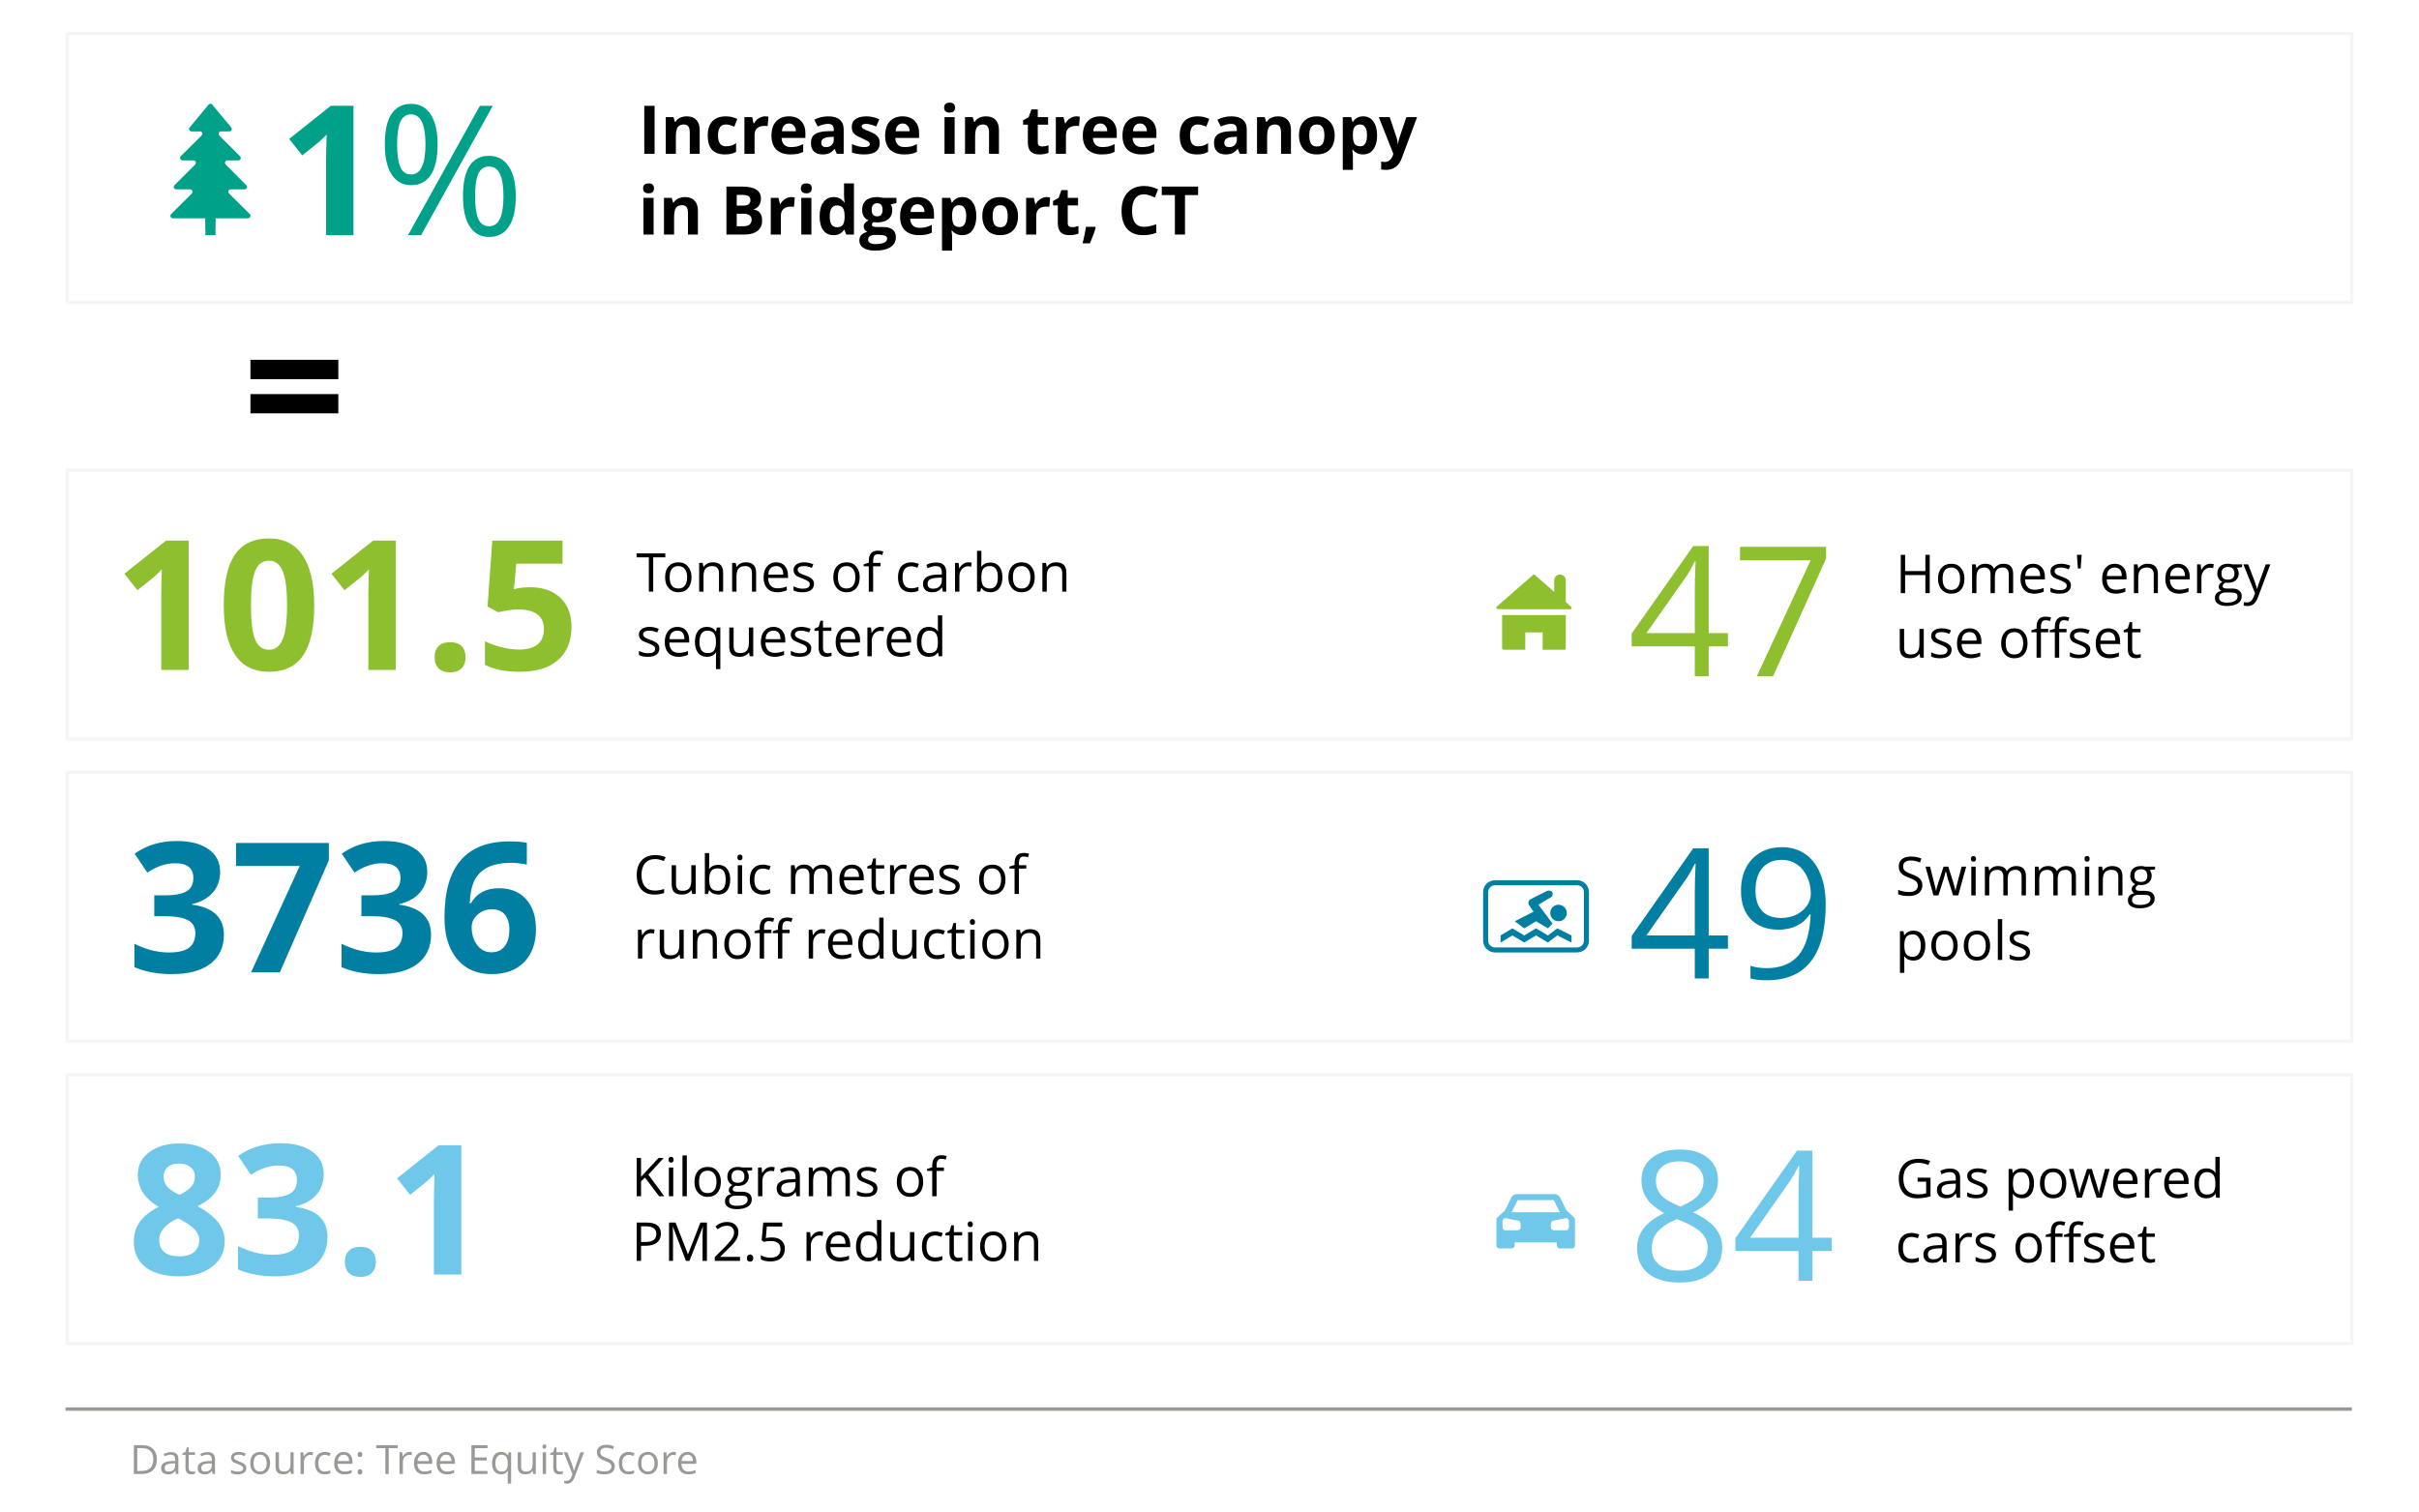
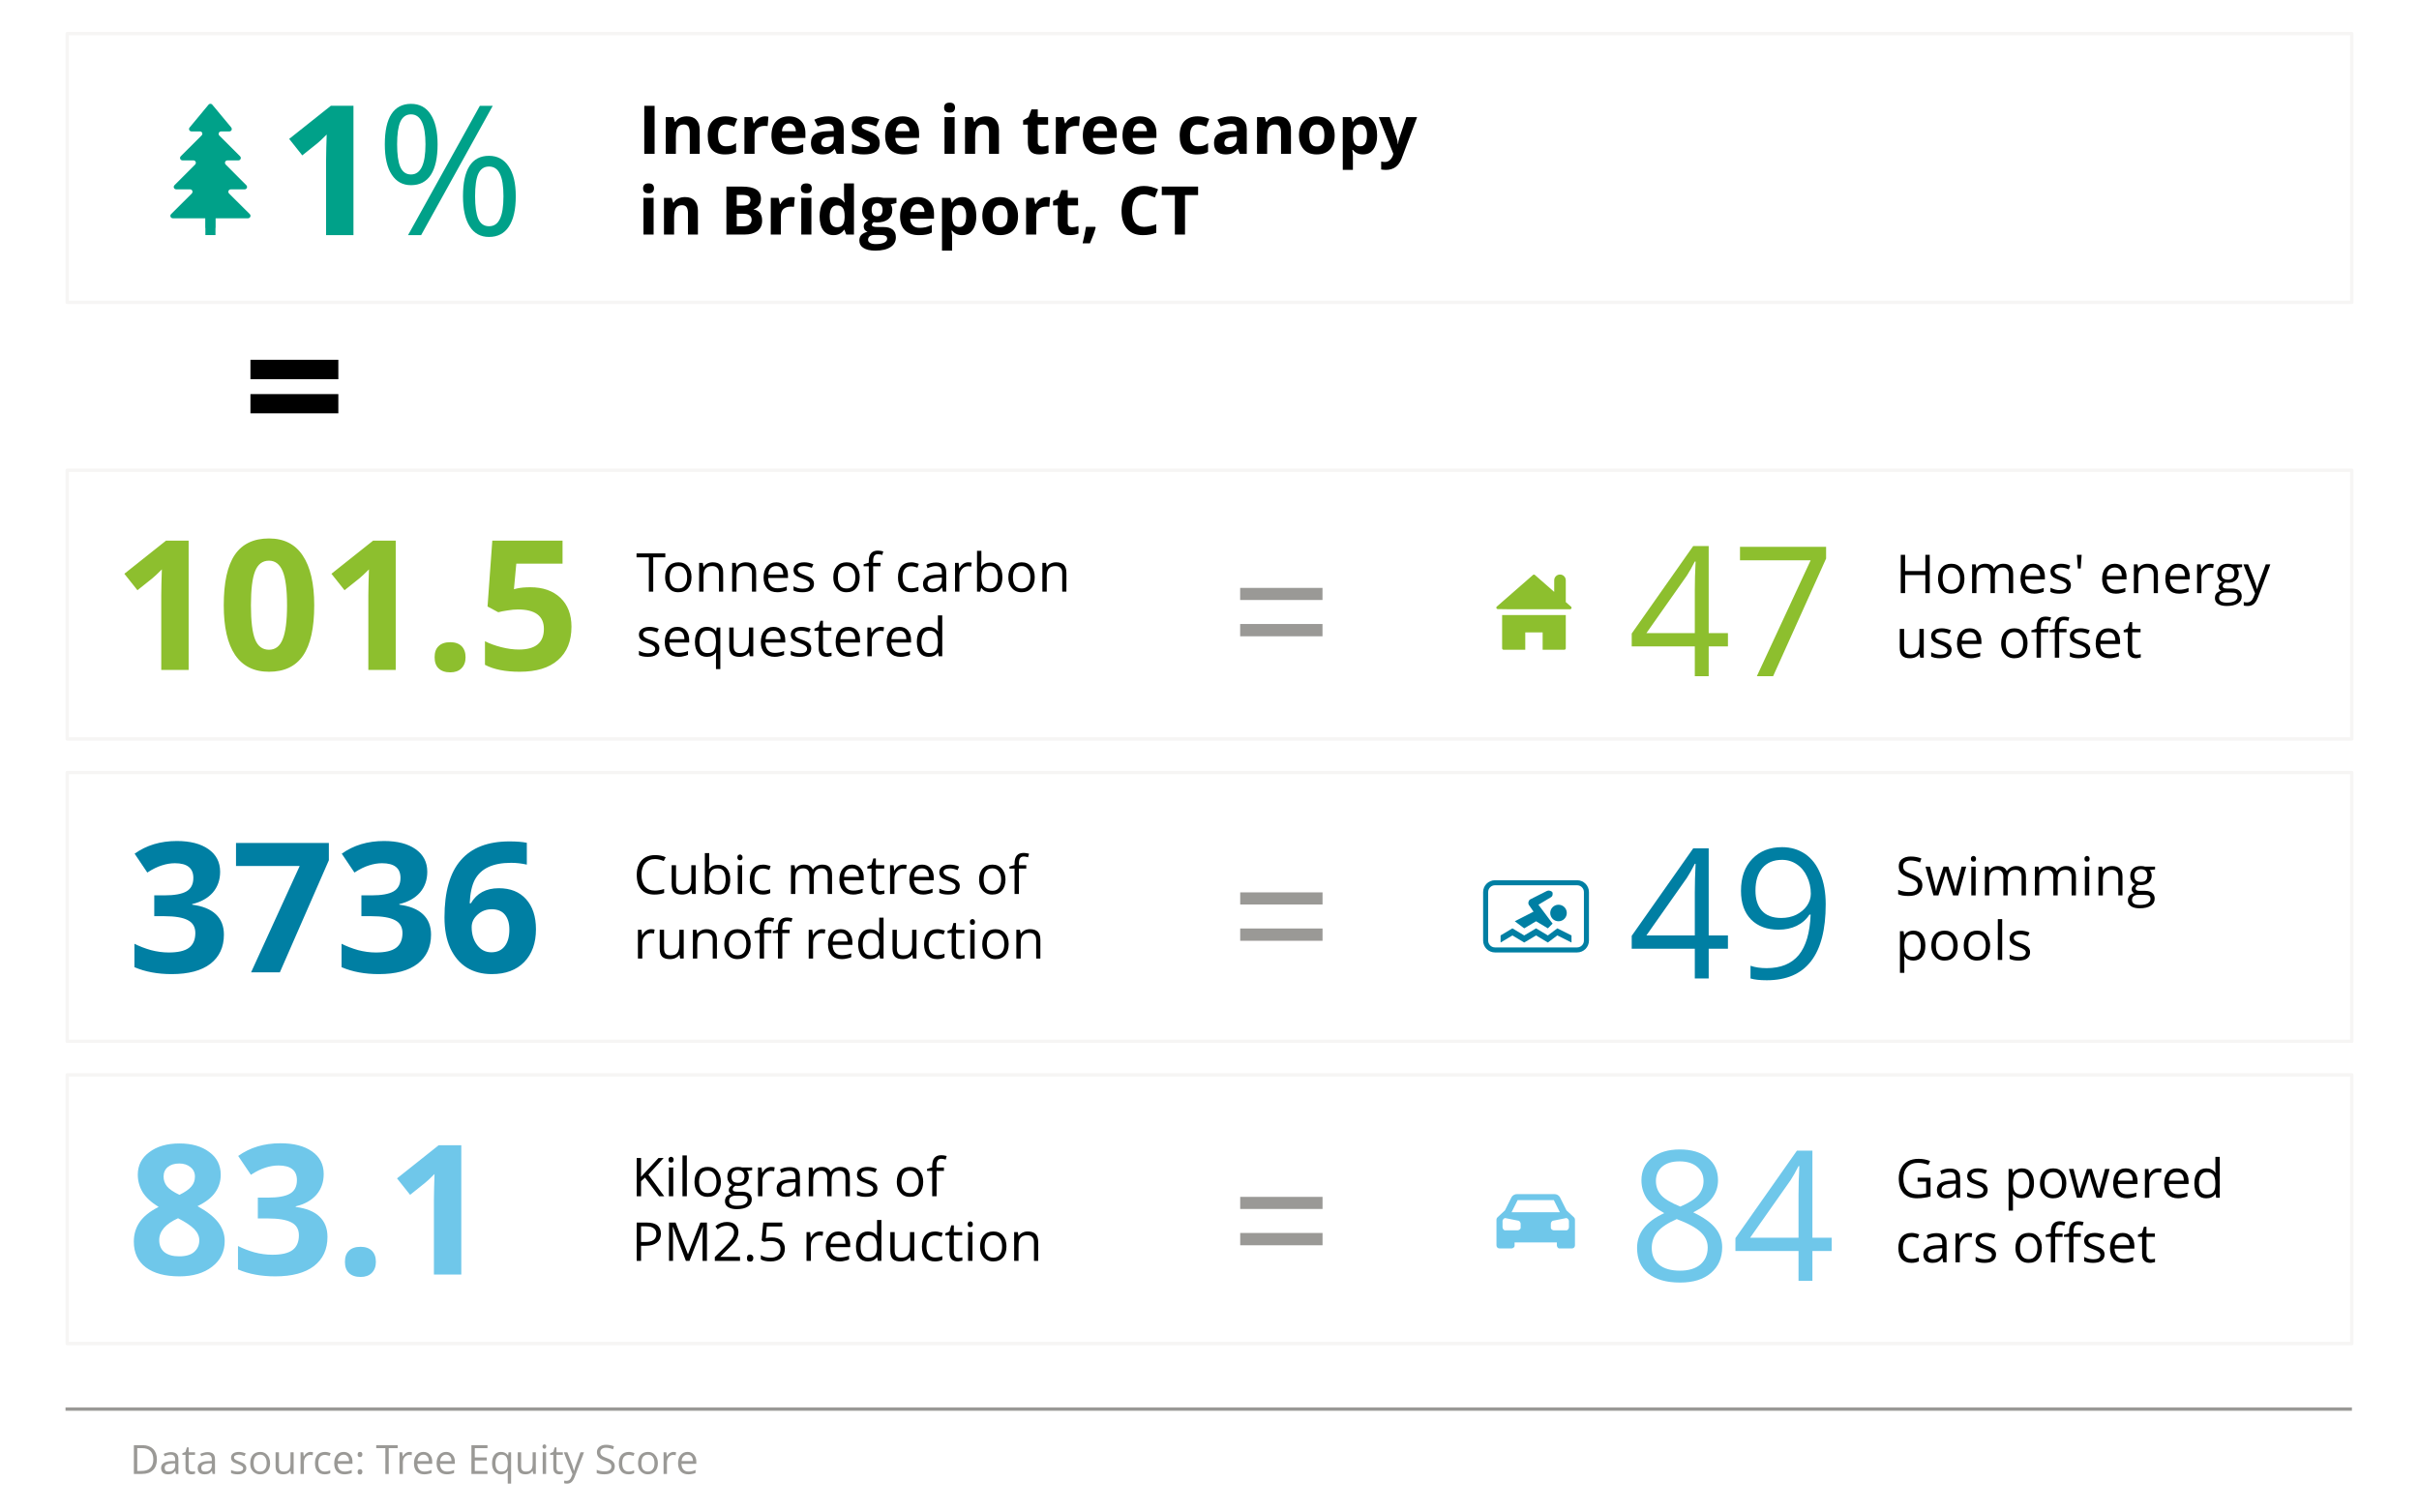
<svg xmlns="http://www.w3.org/2000/svg" width="720" height="450" viewBox="0 0 190.5 119.062" version="1.1" id="svg1">
  <defs id="defs1" />
  <g id="layer1">
    <rect style="fill:none;fill-opacity:1;fill-rule:evenodd;stroke:#007fa3;stroke-width:0.397;stroke-linecap:round;stroke-linejoin:round;stroke-dasharray:none;stroke-opacity:1;paint-order:markers fill stroke" id="rect11" width="7.937" height="5.292" x="116.997" y="69.534" rx="0.734" ry="0.734" />
    <text xml:space="preserve" style="font-size:14.287px;line-height:1.2;font-family:sans-serif;-inkscape-font-specification:'sans-serif, Normal';display:inline;fill:#00a189;fill-opacity:1;stroke-width:0.359" x="21.928" y="18.521" id="text4-1-7-0">
      <tspan style="font-style:normal;font-variant:normal;font-weight:bold;font-stretch:normal;font-size:14.287px;font-family:'Open Sans';-inkscape-font-specification:'Open Sans, Bold';font-variant-ligatures:normal;font-variant-caps:normal;font-variant-numeric:normal;font-variant-east-asian:normal;fill:#00a189;fill-opacity:1;stroke-width:0.359" x="21.928" y="18.521" id="tspan6">1</tspan>
    </text>
    <text xml:space="preserve" style="font-size:14.287px;line-height:1.2;font-family:sans-serif;-inkscape-font-specification:'sans-serif, Normal';display:inline;fill:#000000;fill-opacity:1;stroke-width:0.359" x="19.114" y="35.481" id="text4-1-7-0-8">
      <tspan style="font-style:normal;font-variant:normal;font-weight:bold;font-stretch:normal;font-size:14.287px;font-family:'Open Sans';-inkscape-font-specification:'Open Sans, Bold';font-variant-ligatures:normal;font-variant-caps:normal;font-variant-numeric:normal;font-variant-east-asian:normal;fill:#000000;fill-opacity:1;stroke-width:0.359" x="19.114" y="35.481" id="tspan6-68">=</tspan>
+     </text>
+     <text xml:space="preserve" style="font-size:14.287px;line-height:1.2;font-family:sans-serif;-inkscape-font-specification:'sans-serif, Normal';display:inline;fill:#9a9996;fill-opacity:1;stroke-width:0.359" x="96.836" y="53.248" id="text4-1-7-0-8-5">
+       <tspan style="font-style:normal;font-variant:normal;font-weight:normal;font-stretch:normal;font-size:14.287px;font-family:'Open Sans';-inkscape-font-specification:'Open Sans, Bold';font-variant-ligatures:normal;font-variant-caps:normal;font-variant-numeric:normal;font-variant-east-asian:normal;fill:#9a9996;fill-opacity:1;stroke-width:0.359" x="96.836" y="53.248" id="tspan6-68-3">=</tspan>
+     </text>
+     <text xml:space="preserve" style="font-size:14.287px;line-height:1.2;font-family:sans-serif;-inkscape-font-specification:'sans-serif, Normal';display:inline;fill:#9a9996;fill-opacity:1;stroke-width:0.359" x="96.84" y="77.232" id="text4-1-7-0-8-5-9">
+       <tspan style="font-style:normal;font-variant:normal;font-weight:normal;font-stretch:normal;font-size:14.287px;font-family:'Open Sans';-inkscape-font-specification:'Open Sans, Bold';font-variant-ligatures:normal;font-variant-caps:normal;font-variant-numeric:normal;font-variant-east-asian:normal;fill:#9a9996;fill-opacity:1;stroke-width:0.359" x="96.84" y="77.232" id="tspan6-68-3-1">=</tspan>
+     </text>
+     <text xml:space="preserve" style="font-size:14.287px;line-height:1.2;font-family:sans-serif;-inkscape-font-specification:'sans-serif, Normal';display:inline;fill:#9a9996;fill-opacity:1;stroke-width:0.359" x="96.84" y="101.216" id="text4-1-7-0-8-5-9-3">
+       <tspan style="font-style:normal;font-variant:normal;font-weight:normal;font-stretch:normal;font-size:14.287px;font-family:'Open Sans';-inkscape-font-specification:'Open Sans, Bold';font-variant-ligatures:normal;font-variant-caps:normal;font-variant-numeric:normal;font-variant-east-asian:normal;fill:#9a9996;fill-opacity:1;stroke-width:0.359" x="96.84" y="101.216" id="tspan6-68-3-1-6">=</tspan>
    </text>
    <path style="fill:#ab1368;fill-opacity:1;stroke:#00a189;stroke-width:0.794;stroke-linecap:butt;stroke-linejoin:miter;stroke-dasharray:none;stroke-opacity:1" d="M 16.572,18.517 V 8.9" id="path1-2-6" />
    <text xml:space="preserve" style="font-size:5.292px;line-height:1.2;font-family:sans-serif;-inkscape-font-specification:'sans-serif, Normal';display:inline;fill:#000000;stroke-width:0.265" x="50.271" y="12.118" id="text4-1-7-0-1">
      <tspan style="font-style:normal;font-variant:normal;font-weight:bold;font-stretch:normal;font-size:5.292px;font-family:'Open Sans';-inkscape-font-specification:'Open Sans, Bold';font-variant-ligatures:normal;font-variant-caps:normal;font-variant-numeric:normal;font-variant-east-asian:normal;fill:#000000;stroke-width:0.265" x="50.271" y="12.118" id="tspan1">Increase in tree canopy</tspan>
      <tspan style="font-style:normal;font-variant:normal;font-weight:bold;font-stretch:normal;font-size:5.292px;font-family:'Open Sans';-inkscape-font-specification:'Open Sans, Bold';font-variant-ligatures:normal;font-variant-caps:normal;font-variant-numeric:normal;font-variant-east-asian:normal;fill:#000000;stroke-width:0.265" x="50.271" y="18.475" id="tspan10">in Bridgeport, CT</tspan>
    </text>
    <text xml:space="preserve" style="font-size:14.287px;line-height:1.2;font-family:sans-serif;-inkscape-font-specification:'sans-serif, Normal';display:inline;fill:#8dbf2e;fill-opacity:1;stroke-width:0.359" x="8.951" y="52.776" id="text4-1-7-0-3">
      <tspan style="font-style:normal;font-variant:normal;font-weight:bold;font-stretch:normal;font-size:14.287px;font-family:'Open Sans';-inkscape-font-specification:'Open Sans, Bold';font-variant-ligatures:normal;font-variant-caps:normal;font-variant-numeric:normal;font-variant-east-asian:normal;fill:#8dbf2e;fill-opacity:1;stroke-width:0.359" x="8.951" y="52.776" id="tspan6-6">101.5</tspan>
    </text>
    <text xml:space="preserve" style="font-size:14.287px;line-height:1.2;font-family:sans-serif;-inkscape-font-specification:'sans-serif, Normal';display:inline;fill:#8dbf2e;fill-opacity:1;stroke-width:0.359" x="128.202" y="53.261" id="text4-1-7-0-3-6">
      <tspan style="font-style:normal;font-variant:normal;font-weight:normal;font-stretch:normal;font-size:14.287px;font-family:'Open Sans';-inkscape-font-specification:'Open Sans, Bold';font-variant-ligatures:normal;font-variant-caps:normal;font-variant-numeric:normal;font-variant-east-asian:normal;fill:#8dbf2e;fill-opacity:1;stroke-width:0.359" x="128.202" y="53.261" id="tspan6-6-8">47</tspan>
    </text>
    <text xml:space="preserve" style="font-size:4.233px;line-height:1.2;font-family:sans-serif;-inkscape-font-specification:'sans-serif, Normal';display:inline;fill:#000000;stroke-width:0.265" x="50.099" y="46.608" id="text4-1-7-0-1-0">
      <tspan style="font-style:normal;font-variant:normal;font-weight:normal;font-stretch:normal;font-size:4.233px;font-family:'Open Sans';-inkscape-font-specification:'Open Sans, Bold';font-variant-ligatures:normal;font-variant-caps:normal;font-variant-numeric:normal;font-variant-east-asian:normal;fill:#000000;stroke-width:0.265" x="50.099" y="46.608" id="tspan2">Tonnes of carbon</tspan>
      <tspan style="font-style:normal;font-variant:normal;font-weight:normal;font-stretch:normal;font-size:4.233px;font-family:'Open Sans';-inkscape-font-specification:'Open Sans, Bold';font-variant-ligatures:normal;font-variant-caps:normal;font-variant-numeric:normal;font-variant-east-asian:normal;fill:#000000;stroke-width:0.265" x="50.099" y="51.693" id="tspan3">sequestered</tspan>
    </text>
    <text xml:space="preserve" style="font-size:4.233px;line-height:1.2;font-family:sans-serif;-inkscape-font-specification:'sans-serif, Normal';display:inline;fill:#000000;stroke-width:0.265" x="149.264" y="46.72" id="text4-1-7-0-1-0-6">
      <tspan style="font-style:normal;font-variant:normal;font-weight:normal;font-stretch:normal;font-size:4.233px;font-family:'Open Sans';-inkscape-font-specification:'Open Sans, Bold';font-variant-ligatures:normal;font-variant-caps:normal;font-variant-numeric:normal;font-variant-east-asian:normal;fill:#000000;stroke-width:0.265" x="149.264" y="46.72" id="tspan4">Homes' energy </tspan>
      <tspan style="font-style:normal;font-variant:normal;font-weight:normal;font-stretch:normal;font-size:4.233px;font-family:'Open Sans';-inkscape-font-specification:'Open Sans, Bold';font-variant-ligatures:normal;font-variant-caps:normal;font-variant-numeric:normal;font-variant-east-asian:normal;fill:#000000;stroke-width:0.265" x="149.264" y="51.805" id="tspan11">use offset</tspan>
    </text>
    <text xml:space="preserve" style="font-size:3.175px;line-height:1;font-family:Ubuntu;-inkscape-font-specification:Ubuntu;display:inline;fill:#666666;stroke:none;stroke-width:0.265;stroke-linecap:square;stroke-miterlimit:10" x="10.23" y="116.101" id="text13-1-9-2-4">
      <tspan style="font-style:normal;font-variant:normal;font-weight:normal;font-stretch:normal;font-size:3.175px;line-height:1;font-family:'Open Sans';-inkscape-font-specification:'Open Sans, Normal';font-variant-ligatures:normal;font-variant-caps:normal;font-variant-numeric:normal;font-variant-east-asian:normal;fill:#9a9996;stroke-width:0.265" x="10.23" y="116.101" id="tspan14-2-7-6-4">Data source: Tree Equity Score</tspan>
    </text>
    <rect style="fill:none;fill-opacity:1;fill-rule:evenodd;stroke:#f6f5f4;stroke-width:0.265;stroke-linecap:round;stroke-linejoin:round;stroke-dasharray:none;stroke-opacity:1;paint-order:markers fill stroke" id="rect4" width="179.917" height="21.167" x="5.292" y="37.042" />
    <rect style="fill:none;fill-opacity:1;fill-rule:evenodd;stroke:#f6f5f4;stroke-width:0.265;stroke-linecap:round;stroke-linejoin:round;stroke-dasharray:none;stroke-opacity:1;paint-order:markers fill stroke" id="rect4-7" width="179.917" height="21.167" x="5.292" y="2.646" />
    <text xml:space="preserve" style="font-size:14.287px;line-height:1.2;font-family:sans-serif;-inkscape-font-specification:'sans-serif, Normal';display:inline;fill:#007fa3;fill-opacity:1;stroke-width:0.359" x="10.039" y="76.589" id="text4-1-7-0-3-1">
      <tspan style="font-style:normal;font-variant:normal;font-weight:bold;font-stretch:normal;font-size:14.287px;font-family:'Open Sans';-inkscape-font-specification:'Open Sans, Bold';font-variant-ligatures:normal;font-variant-caps:normal;font-variant-numeric:normal;font-variant-east-asian:normal;fill:#007fa3;fill-opacity:1;stroke-width:0.359" x="10.039" y="76.589" id="tspan6-6-1">3736</tspan>
    </text>
    <text xml:space="preserve" style="font-size:14.287px;line-height:1.2;font-family:sans-serif;-inkscape-font-specification:'sans-serif, Normal';display:inline;fill:#007fa3;fill-opacity:1;stroke-width:0.359" x="128.202" y="77.074" id="text4-1-7-0-3-6-5">
      <tspan style="font-style:normal;font-variant:normal;font-weight:normal;font-stretch:normal;font-size:14.287px;font-family:'Open Sans';-inkscape-font-specification:'Open Sans, Bold';font-variant-ligatures:normal;font-variant-caps:normal;font-variant-numeric:normal;font-variant-east-asian:normal;fill:#007fa3;fill-opacity:1;stroke-width:0.359" x="128.202" y="77.074" id="tspan6-6-8-9">49</tspan>
    </text>
    <text xml:space="preserve" style="font-size:4.233px;line-height:1.2;font-family:sans-serif;-inkscape-font-specification:'sans-serif, Normal';display:inline;fill:#000000;stroke-width:0.265" x="49.877" y="70.42" id="text4-1-7-0-1-0-7">
      <tspan style="font-style:normal;font-variant:normal;font-weight:normal;font-stretch:normal;font-size:4.233px;font-family:'Open Sans';-inkscape-font-specification:'Open Sans, Bold';font-variant-ligatures:normal;font-variant-caps:normal;font-variant-numeric:normal;font-variant-east-asian:normal;fill:#000000;stroke-width:0.265" x="49.877" y="70.42" id="tspan3-6">Cubic metres of</tspan>
      <tspan style="font-style:normal;font-variant:normal;font-weight:normal;font-stretch:normal;font-size:4.233px;font-family:'Open Sans';-inkscape-font-specification:'Open Sans, Bold';font-variant-ligatures:normal;font-variant-caps:normal;font-variant-numeric:normal;font-variant-east-asian:normal;fill:#000000;stroke-width:0.265" x="49.877" y="75.505" id="tspan5">runoff reduction</tspan>
    </text>
    <text xml:space="preserve" style="font-size:4.233px;line-height:1.2;font-family:sans-serif;-inkscape-font-specification:'sans-serif, Normal';display:inline;fill:#000000;stroke-width:0.265" x="149.264" y="70.532" id="text4-1-7-0-1-0-6-7">
      <tspan style="font-style:normal;font-variant:normal;font-weight:normal;font-stretch:normal;font-size:4.233px;font-family:'Open Sans';-inkscape-font-specification:'Open Sans, Bold';font-variant-ligatures:normal;font-variant-caps:normal;font-variant-numeric:normal;font-variant-east-asian:normal;fill:#000000;stroke-width:0.265" x="149.264" y="70.532" id="tspan4-6">Swimming</tspan>
      <tspan style="font-style:normal;font-variant:normal;font-weight:normal;font-stretch:normal;font-size:4.233px;font-family:'Open Sans';-inkscape-font-specification:'Open Sans, Bold';font-variant-ligatures:normal;font-variant-caps:normal;font-variant-numeric:normal;font-variant-east-asian:normal;fill:#000000;stroke-width:0.265" x="149.264" y="75.618" id="tspan7">pools</tspan>
    </text>
    <rect style="fill:none;fill-opacity:1;fill-rule:evenodd;stroke:#f6f5f4;stroke-width:0.265;stroke-linecap:round;stroke-linejoin:round;stroke-dasharray:none;stroke-opacity:1;paint-order:markers fill stroke" id="rect4-5" width="179.917" height="21.167" x="5.292" y="60.854" />
    <text xml:space="preserve" style="font-size:14.287px;line-height:1.2;font-family:sans-serif;-inkscape-font-specification:'sans-serif, Normal';display:inline;fill:#6fc7ea;fill-opacity:1;stroke-width:0.359" x="10.039" y="100.401" id="text4-1-7-0-3-1-1">
      <tspan style="font-style:normal;font-variant:normal;font-weight:bold;font-stretch:normal;font-size:14.287px;font-family:'Open Sans';-inkscape-font-specification:'Open Sans, Bold';font-variant-ligatures:normal;font-variant-caps:normal;font-variant-numeric:normal;font-variant-east-asian:normal;fill:#6fc7ea;fill-opacity:1;stroke-width:0.359" x="10.039" y="100.401" id="tspan6-6-1-2">83.1</tspan>
    </text>
    <text xml:space="preserve" style="font-size:14.287px;line-height:1.2;font-family:sans-serif;-inkscape-font-specification:'sans-serif, Normal';display:inline;fill:#6fc7ea;fill-opacity:1;stroke-width:0.359" x="128.202" y="100.886" id="text4-1-7-0-3-6-5-9">
      <tspan style="font-style:normal;font-variant:normal;font-weight:normal;font-stretch:normal;font-size:14.287px;font-family:'Open Sans';-inkscape-font-specification:'Open Sans, Bold';font-variant-ligatures:normal;font-variant-caps:normal;font-variant-numeric:normal;font-variant-east-asian:normal;fill:#6fc7ea;fill-opacity:1;stroke-width:0.359" x="128.202" y="100.886" id="tspan6-6-8-9-3">84</tspan>
    </text>
    <text xml:space="preserve" style="font-size:4.233px;line-height:1.2;font-family:sans-serif;-inkscape-font-specification:'sans-serif, Normal';display:inline;fill:#000000;stroke-width:0.265" x="49.72" y="94.233" id="text4-1-7-0-1-0-7-9">
      <tspan style="font-style:normal;font-variant:normal;font-weight:normal;font-stretch:normal;font-size:4.233px;font-family:'Open Sans';-inkscape-font-specification:'Open Sans, Bold';font-variant-ligatures:normal;font-variant-caps:normal;font-variant-numeric:normal;font-variant-east-asian:normal;fill:#000000;stroke-width:0.265" x="49.72" y="94.233" id="tspan5-8">Kilograms of</tspan>
      <tspan style="font-style:normal;font-variant:normal;font-weight:normal;font-stretch:normal;font-size:4.233px;font-family:'Open Sans';-inkscape-font-specification:'Open Sans, Bold';font-variant-ligatures:normal;font-variant-caps:normal;font-variant-numeric:normal;font-variant-east-asian:normal;fill:#000000;stroke-width:0.265" x="49.72" y="99.318" id="tspan8">PM2.5 reduction</tspan>
    </text>
    <text xml:space="preserve" style="font-size:4.233px;line-height:1.2;font-family:sans-serif;-inkscape-font-specification:'sans-serif, Normal';display:inline;fill:#000000;stroke-width:0.265" x="149.264" y="94.345" id="text4-1-7-0-1-0-6-7-8">
      <tspan style="font-style:normal;font-variant:normal;font-weight:normal;font-stretch:normal;font-size:4.233px;font-family:'Open Sans';-inkscape-font-specification:'Open Sans, Bold';font-variant-ligatures:normal;font-variant-caps:normal;font-variant-numeric:normal;font-variant-east-asian:normal;fill:#000000;stroke-width:0.265" x="149.264" y="94.345" id="tspan7-0">Gas powered</tspan>
      <tspan style="font-style:normal;font-variant:normal;font-weight:normal;font-stretch:normal;font-size:4.233px;font-family:'Open Sans';-inkscape-font-specification:'Open Sans, Bold';font-variant-ligatures:normal;font-variant-caps:normal;font-variant-numeric:normal;font-variant-east-asian:normal;fill:#000000;stroke-width:0.265" x="149.264" y="99.43" id="tspan9">cars offset</tspan>
    </text>
    <rect style="fill:none;fill-opacity:1;fill-rule:evenodd;stroke:#f6f5f4;stroke-width:0.265;stroke-linecap:round;stroke-linejoin:round;stroke-dasharray:none;stroke-opacity:1;paint-order:markers fill stroke" id="rect4-5-9" width="179.917" height="21.167" x="5.292" y="84.667" />
    <path stroke="#333333" stroke-width="0.172" stroke-linecap="butt" d="M 185.084,110.993 H 5.292" fill-rule="nonzero" id="path2-8-9-7-9" style="display:inline;fill:#9a9996;fill-opacity:1;stroke:#9a9996;stroke-width:0.265;stroke-linecap:square;stroke-miterlimit:10;stroke-dasharray:none;stroke-opacity:1" />
    <path id="path16388" d="m 121.938,70.148 c -0.042,0 -0.162,0.055 -0.162,0.055 l -1.237,0.625 c -0.165,0.066 -0.23,0.328 -0.131,0.46 l 0.361,0.524 -1.478,0.756 0.744,0.558 0.931,-0.558 0.931,0.558 0.373,-0.373 -1.117,-1.489 0.952,-0.569 c 0.197,-0.099 0.165,-0.262 0.165,-0.361 -0.001,-0.078 -0.134,-0.185 -0.332,-0.185 z m 0.797,1.117 c -0.36,0 -0.652,0.291 -0.652,0.652 0,0.36 0.292,0.652 0.652,0.652 0.36,0 0.652,-0.292 0.652,-0.652 0,-0.36 -0.291,-0.652 -0.652,-0.652 z m -3.631,1.861 -0.931,0.558 v 0.558 l 0.931,-0.558 0.931,0.558 0.931,-0.558 0.931,0.558 0.744,-0.558 1.117,0.558 v -0.558 l -1.117,-0.558 -0.744,0.558 -0.931,-0.558 -0.931,0.558 z" style="fill:#007fa3;fill-opacity:1;stroke-width:0.372" />
    <path d="m 118.294,51.067 c 0,0.063 0.051,0.114 0.114,0.114 h 1.709 v -1.368 h 1.368 v 1.368 h 1.709 c 0.063,0 0.114,-0.051 0.114,-0.114 v -2.621 h -5.014 z m 5.439,-3.269 -0.425,-0.373 v -1.714 c 0,-0.252 -0.204,-0.456 -0.456,-0.456 -0.252,0 -0.456,0.204 -0.456,0.456 v 0.912 l -1.512,-1.327 c -0.043,-0.046 -0.115,-0.048 -0.161,-0.005 l -0.005,0.005 -2.849,2.49 c -0.043,0.046 -0.041,0.118 0.005,0.161 0.021,0.019 0.048,0.03 0.076,0.031 l 0.799,0.011 h 4.899 c 0.063,2.11e-4 0.114,-0.051 0.114,-0.114 1.1e-4,-0.029 -0.011,-0.057 -0.031,-0.078 z" id="path1" style="fill:#8dbf2e;fill-opacity:1;stroke-width:0.456" />
    <path d="m 123.955,95.892 -0.59,-0.548 -0.523,-1.046 a 0.499,0.499 0 0 0 -0.428,-0.238 h -2.948 a 0.499,0.499 0 0 0 -0.428,0.238 l -0.523,1.046 -0.59,0.548 a 0.238,0.238 0 0 0 -0.076,0.174 v 2.035 a 0.238,0.238 0 0 0 0.238,0.238 h 0.951 c 0.095,0 0.238,-0.095 0.238,-0.19 v -0.285 h 3.328 v 0.238 c 0,0.095 0.095,0.238 0.19,0.238 h 0.998 a 0.238,0.238 0 0 0 0.238,-0.238 v -2.035 a 0.238,0.238 0 0 0 -0.076,-0.174 z m -4.44,-1.356 h 2.852 l 0.475,0.951 h -3.803 z m 0.238,2.187 c 0,0.095 -0.143,0.19 -0.238,0.19 h -0.998 c -0.095,0 -0.19,-0.143 -0.19,-0.238 v -0.523 c 0.048,-0.143 0.143,-0.238 0.285,-0.19 l 0.951,0.19 c 0.095,0 0.19,0.143 0.19,0.238 z m 3.803,-0.048 c 0,0.095 -0.095,0.238 -0.19,0.238 h -0.998 c -0.095,0 -0.238,-0.095 -0.238,-0.19 v -0.333 c 0,-0.095 0.095,-0.238 0.19,-0.238 l 0.951,-0.19 c 0.143,-0.048 0.238,0.048 0.285,0.19 z" id="path1-1" style="fill:#6fc7ea;fill-opacity:1;stroke-width:0.475" />
    <path d="m 18.036,15.241 a 0.205,0.205 0 0 1 -0.056,-0.137 0.19,0.19 0 0 1 0.187,-0.189 h 1.101 a 0.19,0.19 0 0 0 0.19,-0.19 0.196,0.196 0 0 0 -0.06,-0.136 l -1.634,-1.637 a 0.228,0.228 0 0 1 -0.048,-0.129 0.189,0.189 0 0 1 0.19,-0.189 h 0.869 a 0.191,0.191 0 0 0 0.19,-0.191 0.188,0.188 0 0 0 -0.059,-0.135 l -1.628,-1.625 -0.011,-0.011 a 0.199,0.199 0 0 1 -0.05,-0.129 0.19,0.19 0 0 1 0.189,-0.19 h 0.659 a 0.19,0.19 0 0 0 0.19,-0.19 0.187,0.187 0 0 0 -0.052,-0.125 h 0.007 L 16.723,8.25 a 0.192,0.192 0 0 0 -0.032,-0.033 0.189,0.189 0 0 0 -0.12,-0.042 v 0 a 0.189,0.189 0 0 0 -0.12,0.042 0.192,0.192 0 0 0 -0.032,0.033 l -1.482,1.786 a 0.187,0.187 0 0 0 -0.052,0.125 0.19,0.19 0 0 0 0.19,0.19 h 0.659 a 0.183,0.183 0 0 1 0.14,0.319 l -0.011,0.011 -1.627,1.625 a 0.188,0.188 0 0 0 -0.059,0.135 0.191,0.191 0 0 0 0.187,0.191 h 0.871 a 0.189,0.189 0 0 1 0.19,0.189 0.228,0.228 0 0 1 -0.048,0.129 l -1.635,1.637 a 0.196,0.196 0 0 0 -0.062,0.136 0.19,0.19 0 0 0 0.19,0.19 h 1.103 a 0.19,0.19 0 0 1 0.189,0.189 0.205,0.205 0 0 1 -0.056,0.137 l -1.628,1.622 -0.007,0.007 a 0.189,0.189 0 0 0 0,0.267 0.195,0.195 0 0 0 0.137,0.06 h 2.582 v 0.761 l 0.761,-0.006 v -0.754 h 2.579 a 0.2,0.2 0 0 0 0.198,-0.193 0.189,0.189 0 0 0 -0.054,-0.135 z" id="path1-8-3" style="fill:#00a189;fill-opacity:1;stroke-width:0.761" />
    <text xml:space="preserve" style="font-size:14.287px;line-height:1.2;font-family:sans-serif;-inkscape-font-specification:'sans-serif, Normal';display:inline;fill:#00a189;fill-opacity:1;stroke-width:0.359" x="29.587" y="18.524" id="text4-1-7-0-8-9">
      <tspan style="font-style:normal;font-variant:normal;font-weight:normal;font-stretch:normal;font-size:14.287px;font-family:'Open Sans';-inkscape-font-specification:'Open Sans, Bold';font-variant-ligatures:normal;font-variant-caps:normal;font-variant-numeric:normal;font-variant-east-asian:normal;fill:#00a189;fill-opacity:1;stroke-width:0.359" x="29.587" y="18.524" id="tspan6-0">%</tspan>
    </text>
  </g>
</svg>
